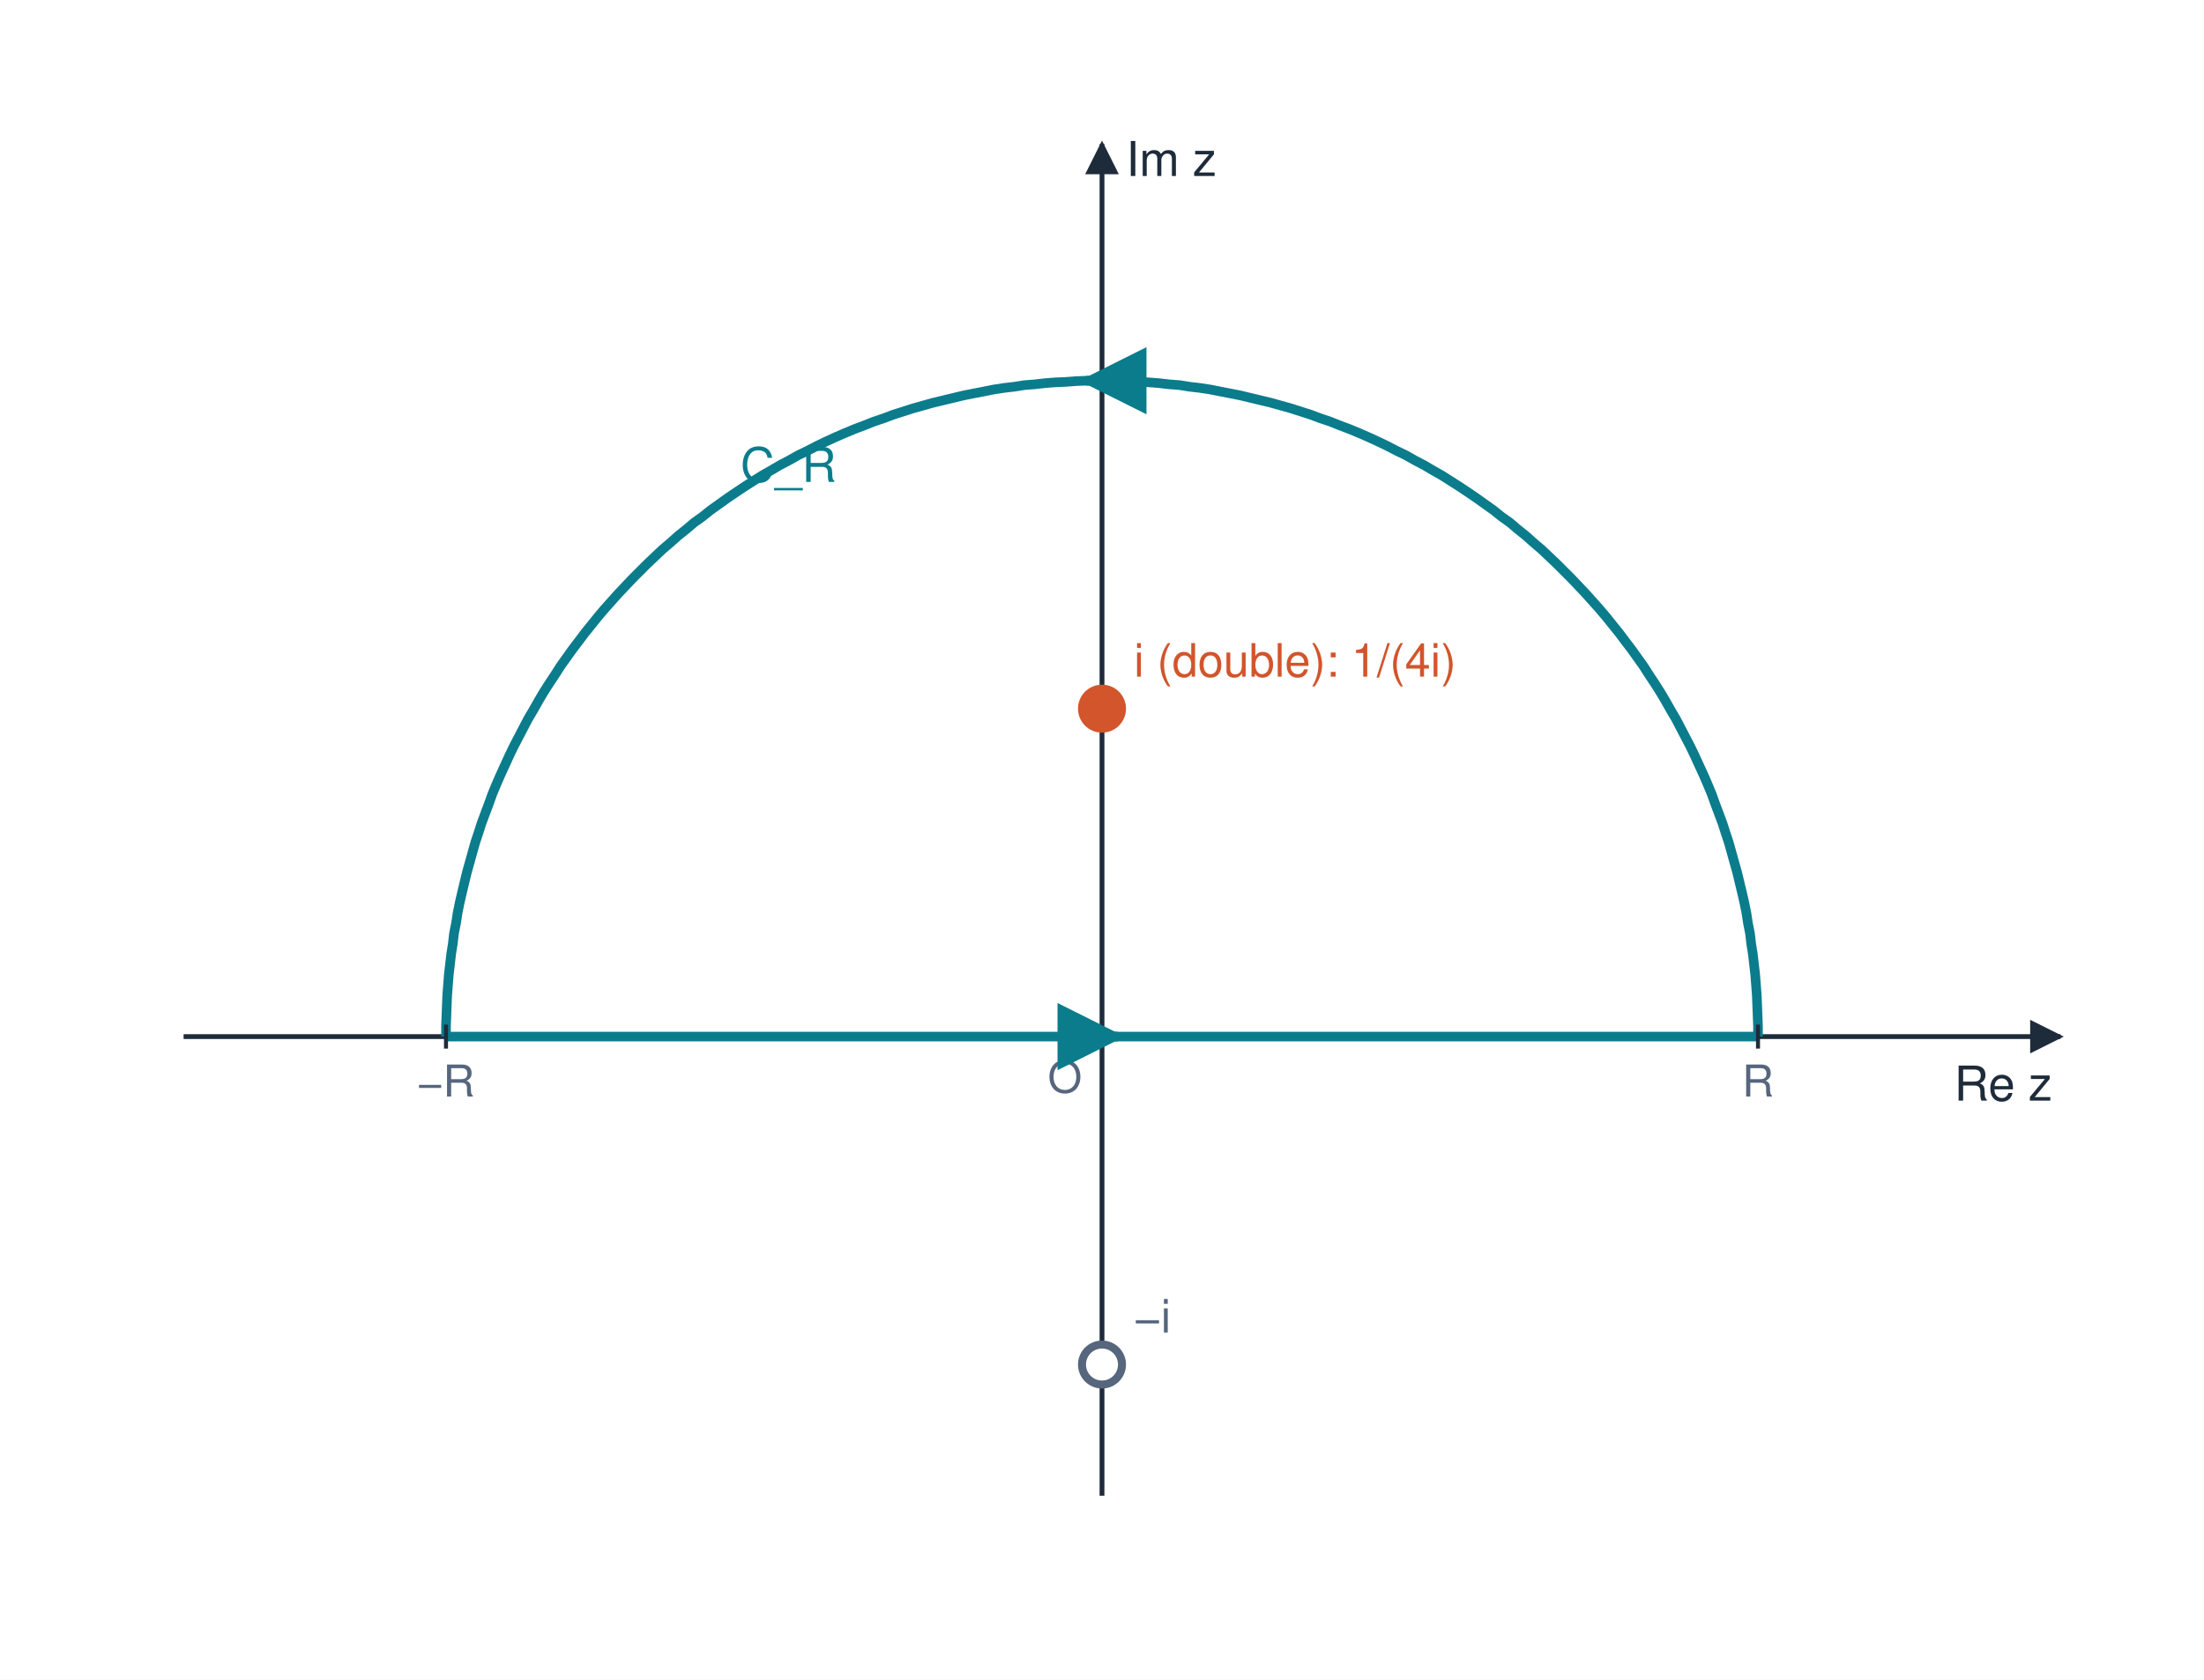
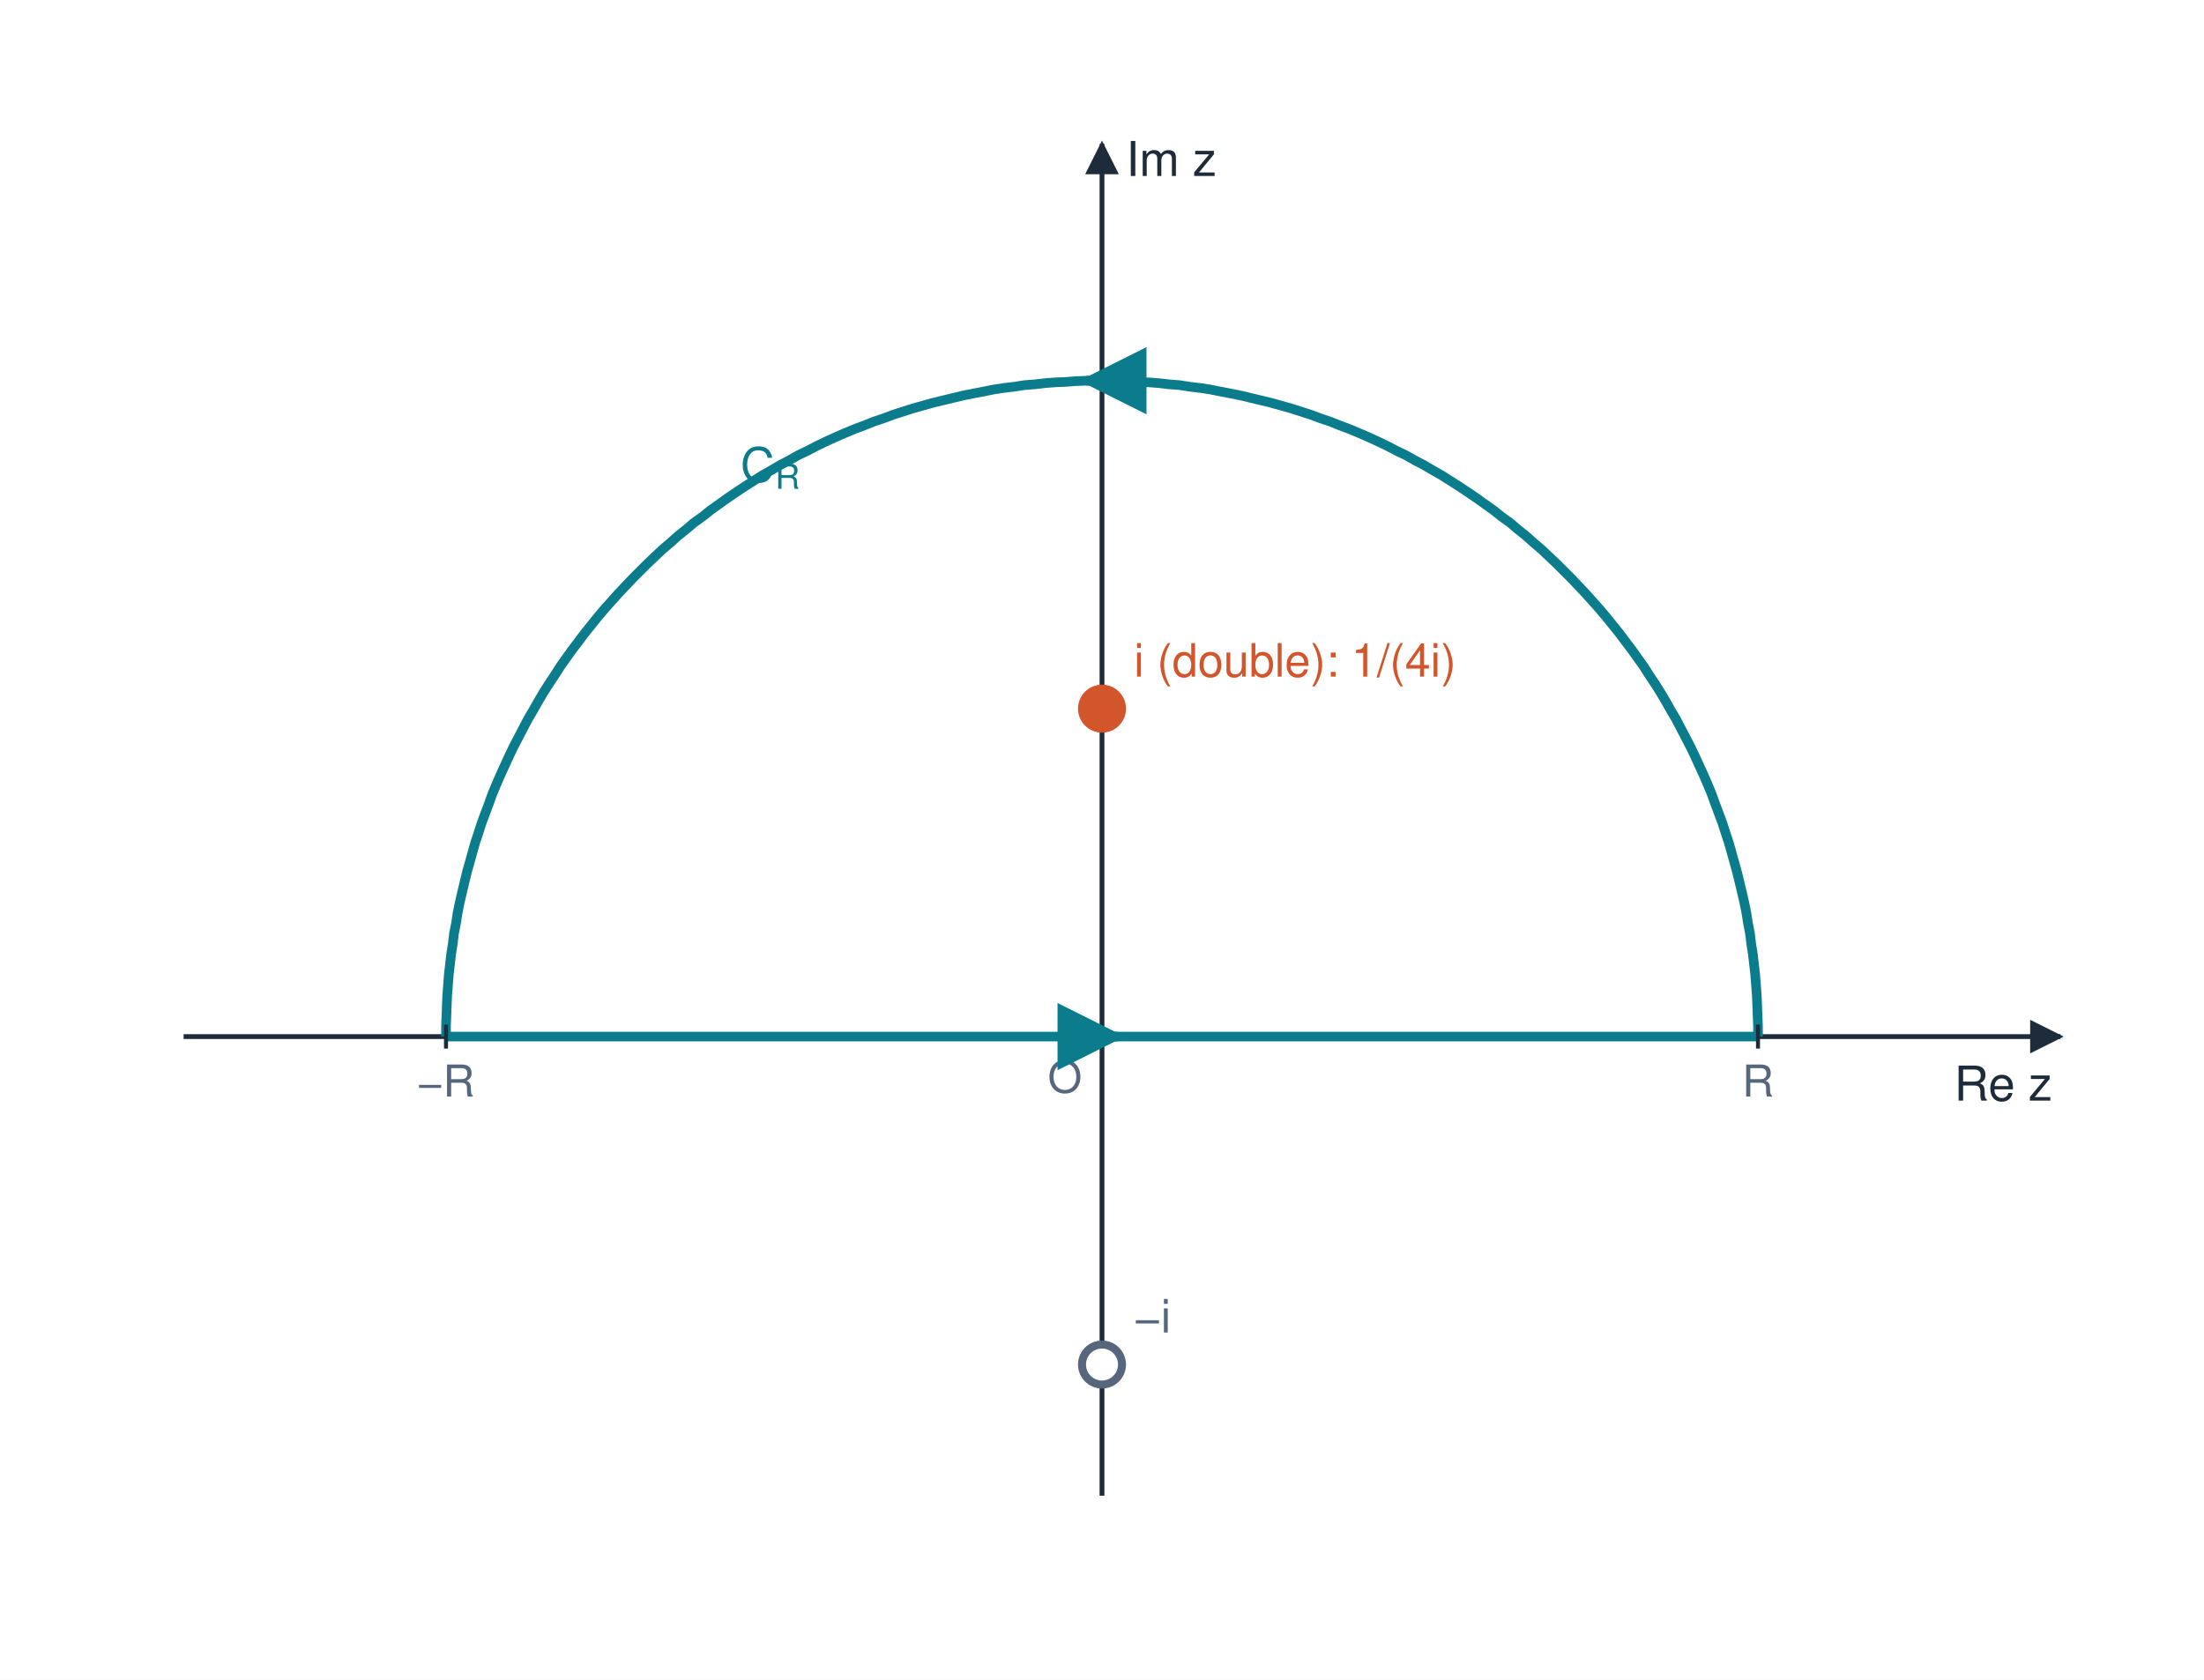
<svg xmlns="http://www.w3.org/2000/svg" viewBox="0 0 551 420" width="551" height="420" font-family="Helvetica, Arial, sans-serif">
  <rect width="551" height="420" fill="#fff" />
  <defs>
    <marker id="ar" viewBox="0 0 10 10" refX="9" refY="5" markerWidth="7" markerHeight="7" orient="auto-start-reverse">
      <path d="M0,0 L10,5 L0,10 z" fill="#1E2B3A" />
    </marker>
    <marker id="arc" viewBox="0 0 10 10" refX="9" refY="5" markerWidth="7" markerHeight="7" orient="auto-start-reverse">
      <path d="M0,0 L10,5 L0,10 z" fill="#0B7C8C" />
    </marker>
    <marker id="arh" viewBox="0 0 10 10" refX="9" refY="5" markerWidth="7" markerHeight="7" orient="auto-start-reverse">
      <path d="M0,0 L10,5 L0,10 z" fill="#D2552B" />
    </marker>
  </defs>
  <line x1="45.9" y1="259.2" x2="515.1" y2="259.2" stroke="#1E2B3A" stroke-width="1.2" marker-end="url(#ar)" />
  <text x="513.1" y="275.2" font-size="12" fill="#1E2B3A" text-anchor="end">Re z</text>
  <line x1="275.5" y1="374.0" x2="275.5" y2="36.0" stroke="#1E2B3A" stroke-width="1.2" marker-end="url(#ar)" />
  <text x="281.5" y="44.0" font-size="12" fill="#1E2B3A" text-anchor="start">Im z</text>
  <text x="270.5" y="273.2" font-size="11" fill="#55667D" text-anchor="end">O</text>
  <path d="M439.5,259.2 L439.5,256.6 L439.4,254.0 L439.3,251.4 L439.2,248.9 L439.0,246.3 L438.8,243.7 L438.5,241.1 L438.2,238.5 L437.8,236.0 L437.5,233.4 L437.0,230.9 L436.6,228.3 L436.1,225.8 L435.5,223.2 L434.9,220.7 L434.3,218.2 L433.6,215.7 L432.9,213.2 L432.2,210.7 L431.4,208.3 L430.6,205.8 L429.7,203.4 L428.8,201.0 L427.9,198.5 L426.9,196.1 L425.9,193.8 L424.8,191.4 L423.7,189.0 L422.6,186.7 L421.4,184.4 L420.2,182.1 L419.0,179.8 L417.7,177.6 L416.4,175.3 L415.1,173.1 L413.7,170.9 L412.3,168.8 L410.9,166.6 L409.4,164.5 L407.9,162.4 L406.3,160.3 L404.8,158.3 L403.1,156.2 L401.5,154.2 L399.8,152.2 L398.1,150.3 L396.4,148.4 L394.6,146.5 L392.8,144.6 L391.0,142.8 L389.2,141.0 L387.3,139.2 L385.4,137.4 L383.4,135.7 L381.5,134.0 L379.5,132.4 L377.5,130.7 L375.4,129.2 L373.4,127.6 L371.3,126.1 L369.2,124.6 L367.0,123.1 L364.9,121.7 L362.7,120.3 L360.5,118.9 L358.2,117.6 L356.0,116.3 L353.7,115.1 L351.4,113.8 L349.1,112.7 L346.8,111.5 L344.5,110.4 L342.1,109.3 L339.8,108.3 L337.4,107.3 L335.0,106.4 L332.5,105.4 L330.1,104.6 L327.7,103.7 L325.2,102.9 L322.7,102.1 L320.2,101.4 L317.7,100.7 L315.2,100.1 L312.7,99.5 L310.2,98.9 L307.7,98.4 L305.1,97.9 L302.6,97.4 L300.0,97.0 L297.4,96.7 L294.9,96.3 L292.3,96.1 L289.7,95.8 L287.1,95.6 L284.6,95.5 L282.0,95.3 L279.4,95.2 L276.8,95.2 L274.2,95.2 L271.6,95.2 L269.0,95.3 L266.4,95.5 L263.9,95.6 L261.3,95.8 L258.7,96.1 L256.1,96.3 L253.6,96.7 L251.0,97.0 L248.4,97.4 L245.9,97.9 L243.3,98.4 L240.8,98.9 L238.3,99.5 L235.8,100.1 L233.3,100.7 L230.8,101.4 L228.3,102.1 L225.8,102.9 L223.3,103.7 L220.9,104.6 L218.5,105.4 L216.0,106.4 L213.6,107.3 L211.2,108.3 L208.9,109.3 L206.5,110.4 L204.2,111.5 L201.9,112.7 L199.6,113.8 L197.3,115.1 L195.0,116.3 L192.8,117.6 L190.5,118.9 L188.3,120.3 L186.1,121.7 L184.0,123.1 L181.8,124.6 L179.7,126.1 L177.6,127.6 L175.6,129.2 L173.5,130.7 L171.5,132.4 L169.5,134.0 L167.6,135.7 L165.6,137.4 L163.7,139.2 L161.8,141.0 L160.0,142.8 L158.2,144.6 L156.4,146.5 L154.6,148.4 L152.9,150.3 L151.2,152.2 L149.5,154.2 L147.9,156.2 L146.2,158.3 L144.7,160.3 L143.1,162.4 L141.6,164.5 L140.1,166.6 L138.7,168.8 L137.3,170.9 L135.9,173.1 L134.6,175.3 L133.3,177.6 L132.0,179.8 L130.8,182.1 L129.6,184.4 L128.4,186.7 L127.3,189.0 L126.2,191.4 L125.1,193.8 L124.1,196.1 L123.1,198.5 L122.2,201.0 L121.3,203.4 L120.4,205.8 L119.6,208.3 L118.8,210.7 L118.1,213.2 L117.4,215.7 L116.7,218.2 L116.1,220.7 L115.5,223.2 L114.9,225.8 L114.4,228.3 L114.0,230.9 L113.5,233.4 L113.2,236.0 L112.8,238.5 L112.5,241.1 L112.2,243.7 L112.0,246.3 L111.8,248.9 L111.7,251.4 L111.6,254.0 L111.5,256.6 L111.5,259.2" fill="none" stroke="#0B7C8C" stroke-width="2.4" stroke-linejoin="round" />
  <path d="M281.5,95.2 L271.5,95.2" fill="none" stroke="#0B7C8C" stroke-width="2.4" stroke-linejoin="round" marker-end="url(#arc)" />
-   <text x="185.1" y="120.5" font-size="12" fill="#0B7C8C" text-anchor="start">C_R</text>
+   <text x="185.1" y="120.5" font-size="12" fill="#0B7C8C" text-anchor="start">C<tspan baseline-shift="sub" font-size="72%">R</tspan>
+   </text>
  <path d="M111.5,259.2 L439.5,259.2" fill="none" stroke="#0B7C8C" stroke-width="2.4" stroke-linejoin="round" />
  <path d="M269.5,259.2 L279.5,259.2" fill="none" stroke="#0B7C8C" stroke-width="2.4" stroke-linejoin="round" marker-end="url(#arc)" />
  <line x1="111.5" y1="256.2" x2="111.5" y2="262.2" stroke="#1E2B3A" stroke-width="1" />
  <text x="111.5" y="274.2" font-size="11" fill="#55667D" text-anchor="middle">−R</text>
  <line x1="439.5" y1="256.2" x2="439.5" y2="262.2" stroke="#1E2B3A" stroke-width="1" />
  <text x="439.5" y="274.2" font-size="11" fill="#55667D" text-anchor="middle">R</text>
  <circle cx="275.5" cy="177.2" r="5" fill="#D2552B" stroke="#D2552B" stroke-width="2" />
  <text x="283.5" y="169.2" font-size="11.5" fill="#D2552B" text-anchor="start">i (double): 1/(4i)</text>
  <circle cx="275.5" cy="341.2" r="5" fill="#fff" stroke="#55667D" stroke-width="2" />
  <text x="283.5" y="333.2" font-size="11.5" fill="#55667D" text-anchor="start">−i</text>
</svg>
